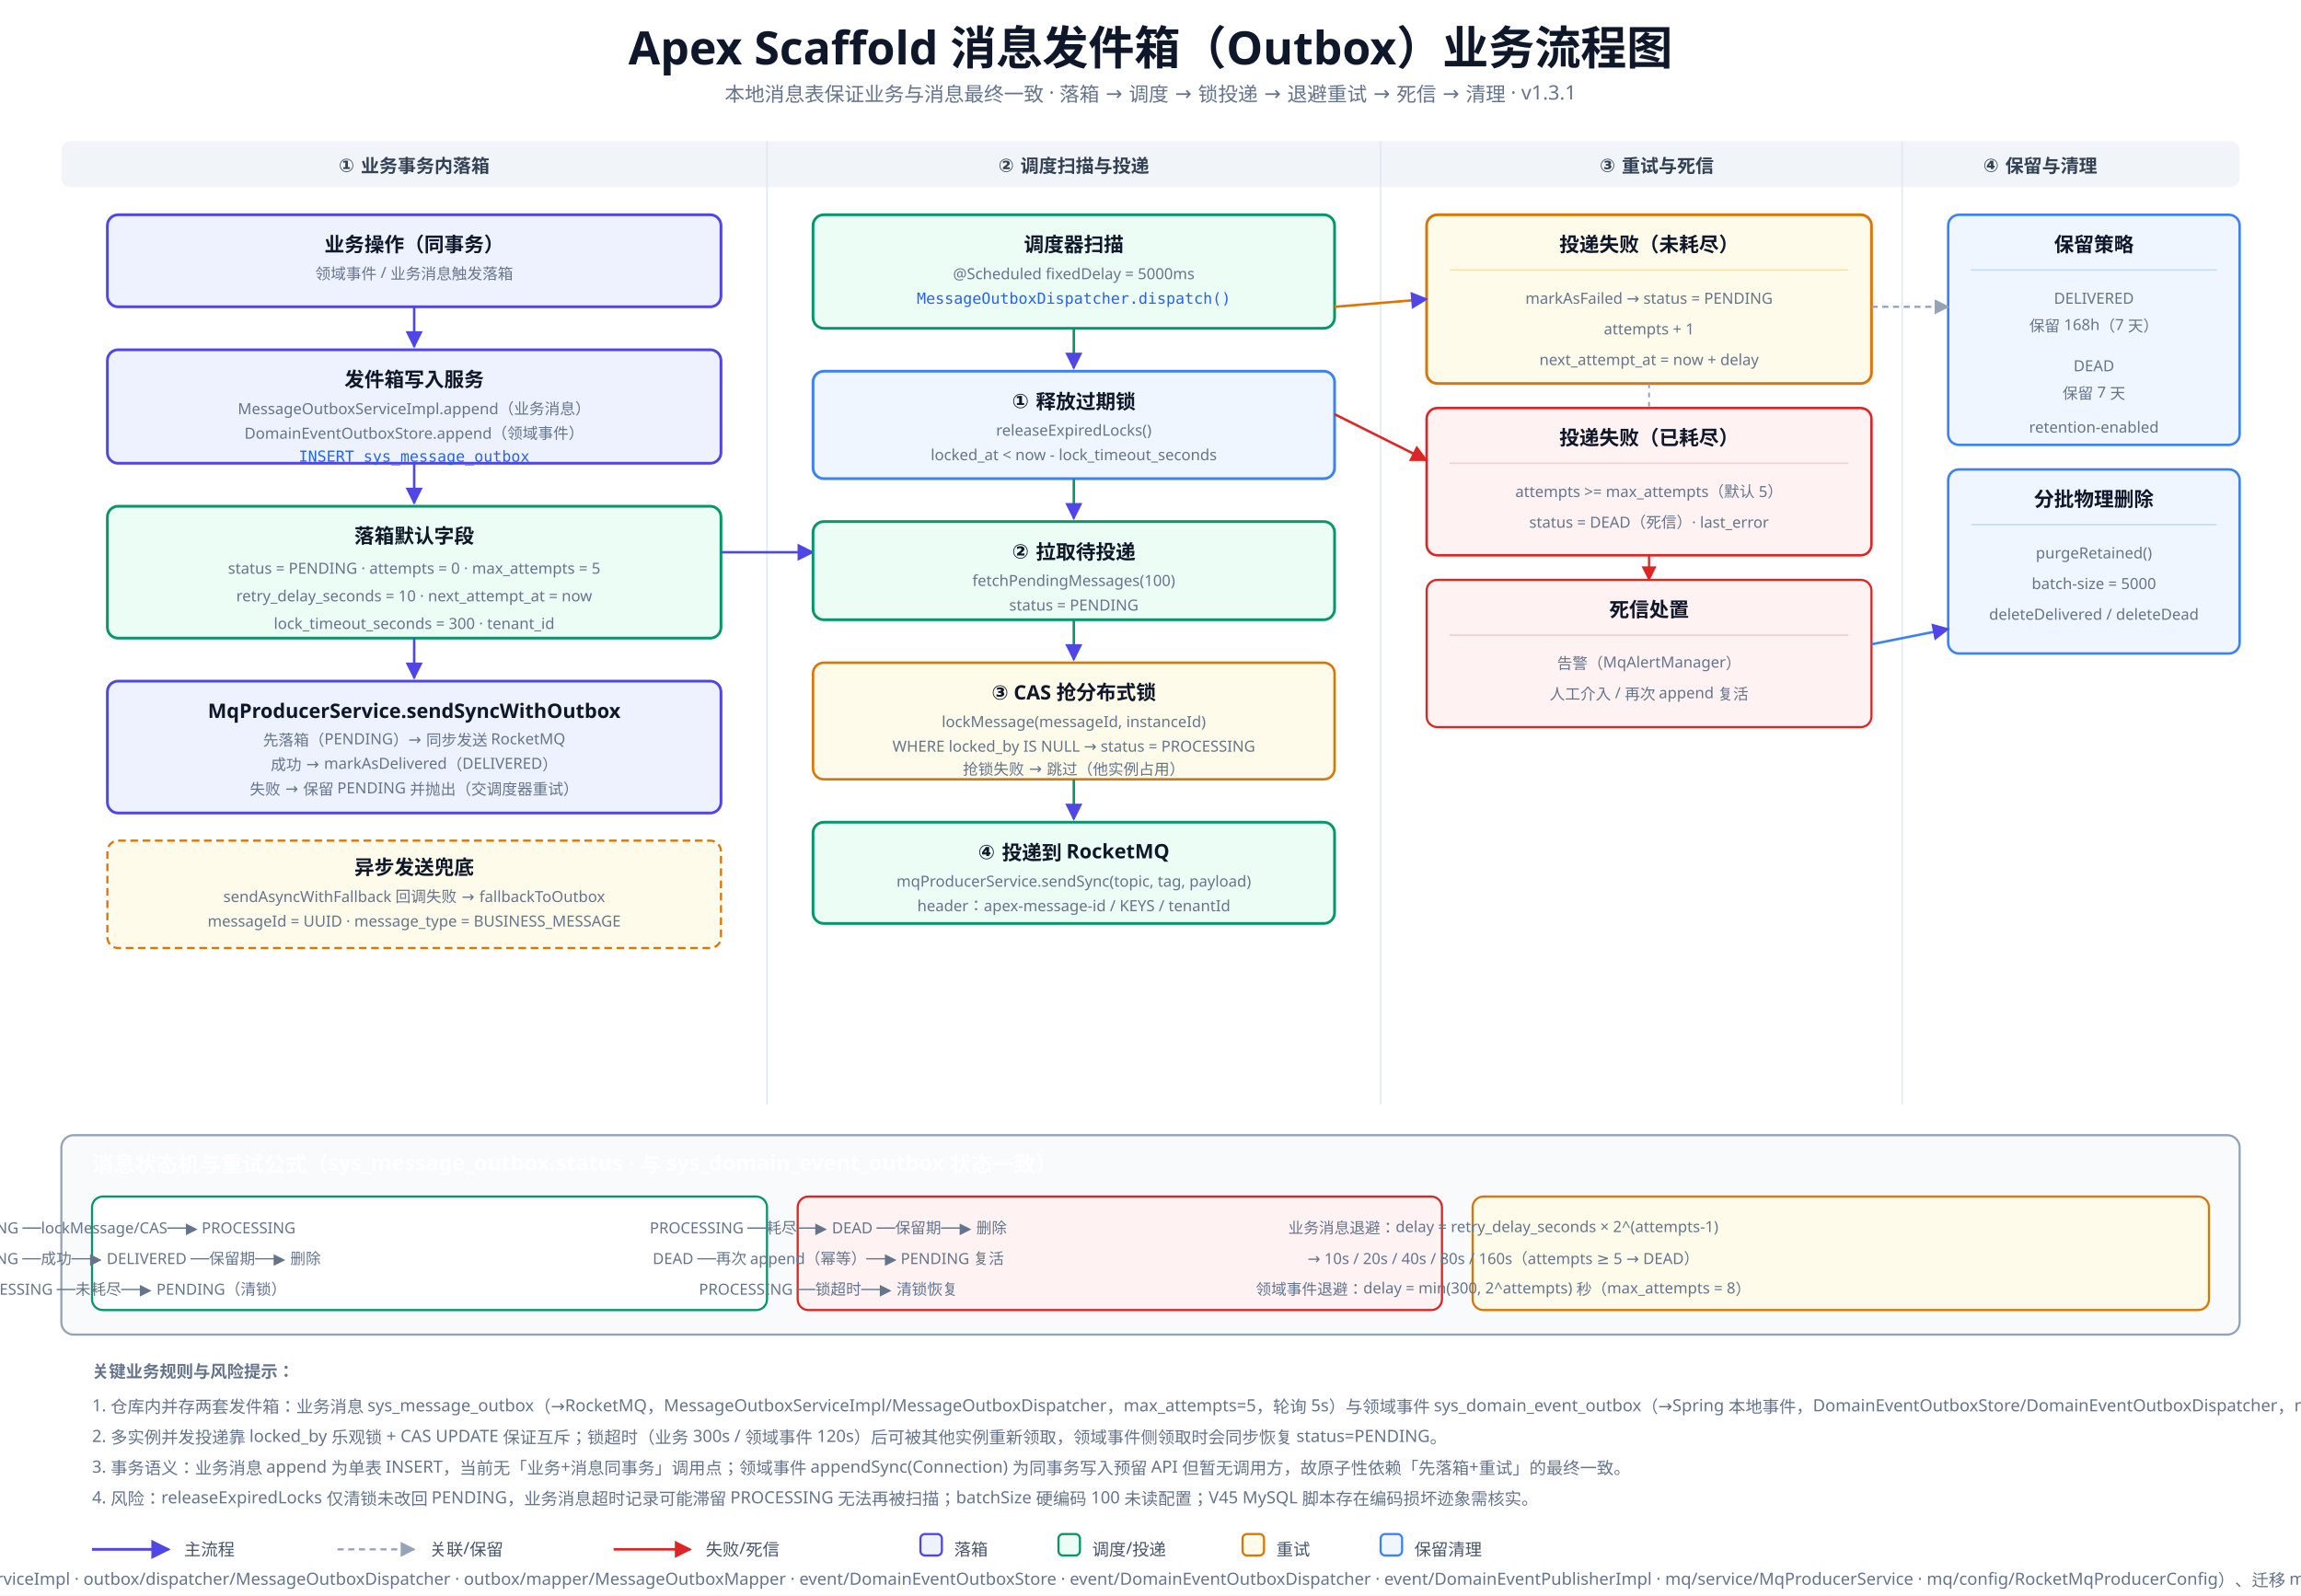
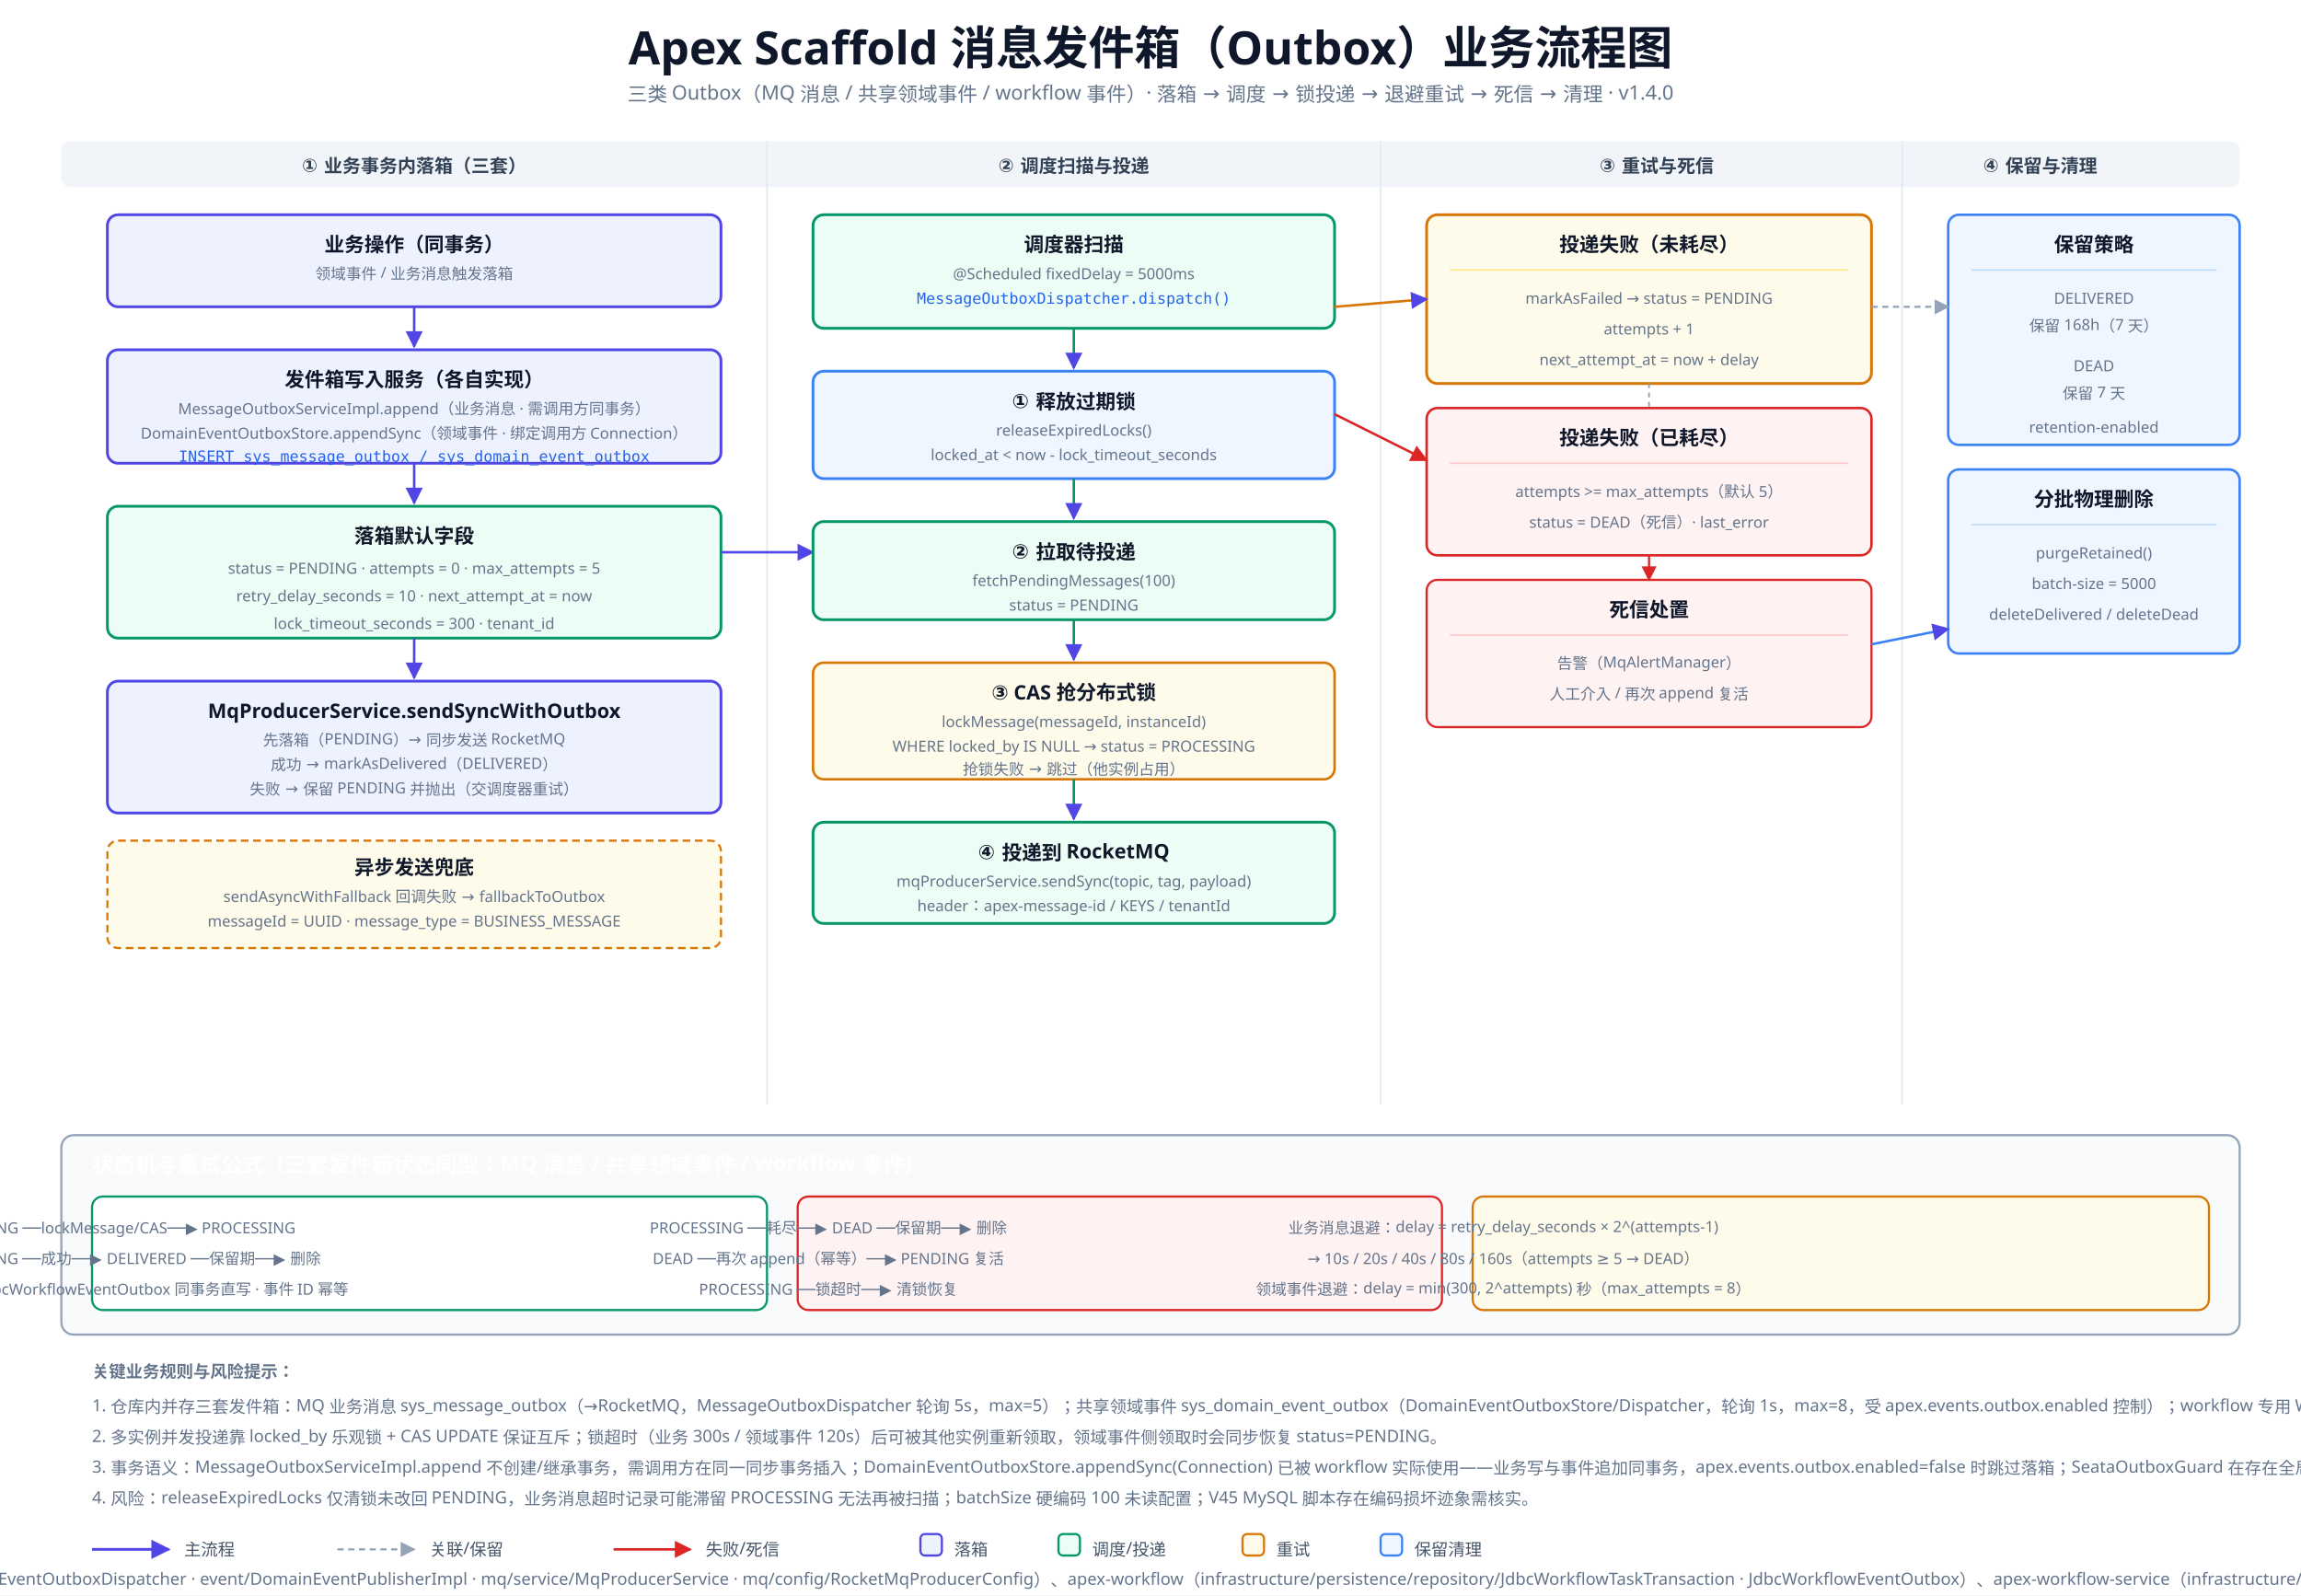
<svg xmlns="http://www.w3.org/2000/svg" viewBox="0 0 1500 1040" width="1500" height="1040">
  <defs>
    <style>
      .title { font: 700 30px system-ui, sans-serif; fill: #0f172a; text-anchor: middle; }
      .subtitle { font: 500 13px system-ui, sans-serif; fill: #64748b; text-anchor: middle; }
      .phase { font: 600 13px system-ui, sans-serif; fill: #ffffff; }
      .node-title { font: 600 13px system-ui, sans-serif; fill: #0f172a; text-anchor: middle; }
      .node-sub { font: 400 10px system-ui, sans-serif; fill: #64748b; text-anchor: middle; }
      .node-actor { font: 500 10px 'SF Mono', monospace; fill: #2563eb; text-anchor: middle; }
      .edge { font: 500 10px system-ui, sans-serif; fill: #475569; text-anchor: middle; }
      .note { font: 400 11px system-ui, sans-serif; fill: #64748b; }
      .legend { font: 400 11px system-ui, sans-serif; fill: #475569; }
      .lane { font: 600 12px system-ui, sans-serif; fill: #334155; text-anchor: middle; }
    </style>
    <marker id="a" viewBox="0 0 10 10" refX="9" refY="5" markerWidth="7" markerHeight="7" orient="auto">
      <path d="M 0 0 L 10 5 L 0 10 z" fill="#4f46e5" />
    </marker>
    <marker id="ag" viewBox="0 0 10 10" refX="9" refY="5" markerWidth="7" markerHeight="7" orient="auto">
      <path d="M 0 0 L 10 5 L 0 10 z" fill="#94a3b8" />
    </marker>
    <marker id="ar" viewBox="0 0 10 10" refX="9" refY="5" markerWidth="7" markerHeight="7" orient="auto">
      <path d="M 0 0 L 10 5 L 0 10 z" fill="#dc2626" />
    </marker>
  </defs>
  <rect width="1500" height="1040" fill="#ffffff" />
  <text x="750" y="42" class="title">Apex Scaffold 消息发件箱（Outbox）业务流程图</text>
-   <text x="750" y="66" class="subtitle">本地消息表保证业务与消息最终一致 · 落箱 → 调度 → 锁投递 → 退避重试 → 死信 → 清理 · v1.3.1</text>
+   <text x="750" y="66" class="subtitle">三类 Outbox（MQ 消息 / 共享领域事件 / workflow 事件）· 落箱 → 调度 → 锁投递 → 退避重试 → 死信 → 清理 · v1.4.0</text>
  <rect x="40" y="92" width="1420" height="30" rx="6" fill="#f1f5f9" />
-   <text x="270" y="112" class="lane">① 业务事务内落箱</text>
+   <text x="270" y="112" class="lane">① 业务事务内落箱（三套）</text>
  <text x="700" y="112" class="lane">② 调度扫描与投递</text>
  <text x="1080" y="112" class="lane">③ 重试与死信</text>
  <text x="1330" y="112" class="lane">④ 保留与清理</text>
  <line x1="500" y1="92" x2="500" y2="720" stroke="#e2e8f0" stroke-width="1" />
  <line x1="900" y1="92" x2="900" y2="720" stroke="#e2e8f0" stroke-width="1" />
  <line x1="1240" y1="92" x2="1240" y2="720" stroke="#e2e8f0" stroke-width="1" />
  <rect x="70" y="140" width="400" height="60" rx="7" fill="#eef2ff" stroke="#4f46e5" stroke-width="1.8" />
  <text x="270" y="164" class="node-title">业务操作（同事务）</text>
  <text x="270" y="182" class="node-sub">领域事件 / 业务消息触发落箱</text>
  <line x1="270" y1="200" x2="270" y2="226" stroke="#4f46e5" stroke-width="1.6" marker-end="url(#a)" />
  <rect x="70" y="228" width="400" height="74" rx="7" fill="#eef2ff" stroke="#4f46e5" stroke-width="1.8" />
-   <text x="270" y="252" class="node-title">发件箱写入服务</text>
-   <text x="270" y="270" class="node-sub">MessageOutboxServiceImpl.append（业务消息）</text>
-   <text x="270" y="286" class="node-sub">DomainEventOutboxStore.append（领域事件）</text>
-   <text x="270" y="301" class="node-actor">INSERT sys_message_outbox</text>
+   <text x="270" y="252" class="node-title">发件箱写入服务（各自实现）</text>
+   <text x="270" y="270" class="node-sub">MessageOutboxServiceImpl.append（业务消息 · 需调用方同事务）</text>
+   <text x="270" y="286" class="node-sub">DomainEventOutboxStore.appendSync（领域事件 · 绑定调用方 Connection）</text>
+   <text x="270" y="301" class="node-actor">INSERT sys_message_outbox / sys_domain_event_outbox</text>
  <line x1="270" y1="302" x2="270" y2="328" stroke="#4f46e5" stroke-width="1.6" marker-end="url(#a)" />
  <rect x="70" y="330" width="400" height="86" rx="7" fill="#ecfdf5" stroke="#059669" stroke-width="1.8" />
  <text x="270" y="354" class="node-title">落箱默认字段</text>
  <text x="270" y="374" class="node-sub">status = PENDING · attempts = 0 · max_attempts = 5</text>
  <text x="270" y="392" class="node-sub">retry_delay_seconds = 10 · next_attempt_at = now</text>
  <text x="270" y="410" class="node-sub">lock_timeout_seconds = 300 · tenant_id</text>
  <line x1="270" y1="416" x2="270" y2="442" stroke="#4f46e5" stroke-width="1.6" marker-end="url(#a)" />
  <rect x="70" y="444" width="400" height="86" rx="7" fill="#eef2ff" stroke="#4f46e5" stroke-width="1.8" />
  <text x="270" y="468" class="node-title">MqProducerService.sendSyncWithOutbox</text>
  <text x="270" y="486" class="node-sub">先落箱（PENDING）→ 同步发送 RocketMQ</text>
  <text x="270" y="502" class="node-sub">成功 → markAsDelivered（DELIVERED）</text>
  <text x="270" y="518" class="node-sub">失败 → 保留 PENDING 并抛出（交调度器重试）</text>
  <rect x="70" y="548" width="400" height="70" rx="7" fill="#fffbeb" stroke="#d97706" stroke-width="1.4" stroke-dasharray="5,3" />
  <text x="270" y="570" class="node-title">异步发送兜底</text>
  <text x="270" y="588" class="node-sub">sendAsyncWithFallback 回调失败 → fallbackToOutbox</text>
  <text x="270" y="604" class="node-sub">messageId = UUID · message_type = BUSINESS_MESSAGE</text>
  <line x1="470" y1="360" x2="530" y2="360" stroke="#4f46e5" stroke-width="1.6" marker-end="url(#a)" />
  <rect x="530" y="140" width="340" height="74" rx="7" fill="#ecfdf5" stroke="#059669" stroke-width="1.8" />
  <text x="700" y="164" class="node-title">调度器扫描</text>
  <text x="700" y="182" class="node-sub">@Scheduled fixedDelay = 5000ms</text>
  <text x="700" y="198" class="node-actor">MessageOutboxDispatcher.dispatch()</text>
  <line x1="700" y1="214" x2="700" y2="240" stroke="#059669" stroke-width="1.6" marker-end="url(#a)" />
  <rect x="530" y="242" width="340" height="70" rx="7" fill="#eff6ff" stroke="#3b82f6" stroke-width="1.8" />
  <text x="700" y="266" class="node-title">① 释放过期锁</text>
  <text x="700" y="284" class="node-sub">releaseExpiredLocks()</text>
  <text x="700" y="300" class="node-sub">locked_at &lt; now - lock_timeout_seconds</text>
  <line x1="700" y1="312" x2="700" y2="338" stroke="#059669" stroke-width="1.6" marker-end="url(#a)" />
  <rect x="530" y="340" width="340" height="64" rx="7" fill="#ecfdf5" stroke="#059669" stroke-width="1.8" />
  <text x="700" y="364" class="node-title">② 拉取待投递</text>
  <text x="700" y="382" class="node-sub">fetchPendingMessages(100)</text>
  <text x="700" y="398" class="node-sub">status = PENDING</text>
  <line x1="700" y1="404" x2="700" y2="430" stroke="#059669" stroke-width="1.6" marker-end="url(#a)" />
  <rect x="530" y="432" width="340" height="76" rx="7" fill="#fffbeb" stroke="#d97706" stroke-width="1.6" />
  <text x="700" y="456" class="node-title">③ CAS 抢分布式锁</text>
  <text x="700" y="474" class="node-sub">lockMessage(messageId, instanceId)</text>
  <text x="700" y="490" class="node-sub">WHERE locked_by IS NULL → status = PROCESSING</text>
  <text x="700" y="505" class="node-sub">抢锁失败 → 跳过（他实例占用）</text>
  <line x1="700" y1="508" x2="700" y2="534" stroke="#059669" stroke-width="1.6" marker-end="url(#a)" />
  <rect x="530" y="536" width="340" height="66" rx="7" fill="#ecfdf5" stroke="#059669" stroke-width="1.8" />
  <text x="700" y="560" class="node-title">④ 投递到 RocketMQ</text>
  <text x="700" y="578" class="node-sub">mqProducerService.sendSync(topic, tag, payload)</text>
  <text x="700" y="594" class="node-sub">header：apex-message-id / KEYS / tenantId</text>
  <rect x="930" y="140" width="290" height="110" rx="7" fill="#fffbeb" stroke="#d97706" stroke-width="1.8" />
  <text x="1075" y="164" class="node-title">投递失败（未耗尽）</text>
  <line x1="945" y1="176" x2="1205" y2="176" stroke="#fde68a" stroke-width="1" />
  <text x="1075" y="198" class="node-sub">markAsFailed → status = PENDING</text>
  <text x="1075" y="218" class="node-sub">attempts + 1</text>
  <text x="1075" y="238" class="node-sub">next_attempt_at = now + delay</text>
  <line x1="870" y1="200" x2="930" y2="195" stroke="#d97706" stroke-width="1.6" marker-end="url(#a)" />
  <rect x="930" y="266" width="290" height="96" rx="7" fill="#fef2f2" stroke="#dc2626" stroke-width="1.6" />
  <text x="1075" y="290" class="node-title" fill="#b91c1c">投递失败（已耗尽）</text>
  <line x1="945" y1="302" x2="1205" y2="302" stroke="#fecaca" stroke-width="1" />
  <text x="1075" y="324" class="node-sub">attempts &gt;= max_attempts（默认 5）</text>
  <text x="1075" y="344" class="node-sub">status = DEAD（死信）· last_error</text>
  <line x1="870" y1="270" x2="930" y2="300" stroke="#dc2626" stroke-width="1.6" marker-end="url(#ar)" />
  <rect x="930" y="378" width="290" height="96" rx="7" fill="#fef2f2" stroke="#dc2626" stroke-width="1.4" />
  <text x="1075" y="402" class="node-title">死信处置</text>
  <line x1="945" y1="414" x2="1205" y2="414" stroke="#fecaca" stroke-width="1" />
  <text x="1075" y="436" class="node-sub">告警（MqAlertManager）</text>
  <text x="1075" y="456" class="node-sub">人工介入 / 再次 append 复活</text>
  <line x1="1075" y1="362" x2="1075" y2="378" stroke="#dc2626" stroke-width="1.4" marker-end="url(#ar)" />
  <line x1="1075" y1="250" x2="1075" y2="266" stroke="#94a3b8" stroke-width="1.2" stroke-dasharray="3,3" />
  <rect x="1270" y="140" width="190" height="150" rx="7" fill="#eff6ff" stroke="#3b82f6" stroke-width="1.6" />
  <text x="1365" y="164" class="node-title">保留策略</text>
  <line x1="1285" y1="176" x2="1445" y2="176" stroke="#bfdbfe" stroke-width="1" />
  <text x="1365" y="198" class="node-sub">DELIVERED</text>
  <text x="1365" y="216" class="node-sub">保留 168h（7 天）</text>
  <text x="1365" y="242" class="node-sub">DEAD</text>
  <text x="1365" y="260" class="node-sub">保留 7 天</text>
  <text x="1365" y="282" class="node-sub" fill="#64748b">retention-enabled</text>
  <line x1="1220" y1="200" x2="1270" y2="200" stroke="#94a3b8" stroke-width="1.4" stroke-dasharray="4,3" marker-end="url(#ag)" />
  <rect x="1270" y="306" width="190" height="120" rx="7" fill="#eff6ff" stroke="#3b82f6" stroke-width="1.6" />
  <text x="1365" y="330" class="node-title">分批物理删除</text>
  <line x1="1285" y1="342" x2="1445" y2="342" stroke="#bfdbfe" stroke-width="1" />
  <text x="1365" y="364" class="node-sub">purgeRetained()</text>
  <text x="1365" y="384" class="node-sub">batch-size = 5000</text>
  <text x="1365" y="404" class="node-sub">deleteDelivered / deleteDead</text>
  <line x1="1220" y1="420" x2="1270" y2="410" stroke="#3b82f6" stroke-width="1.6" marker-end="url(#a)" />
  <rect x="40" y="740" width="1420" height="130" rx="8" fill="#f8fafc" stroke="#94a3b8" stroke-width="1.4" />
-   <text x="60" y="764" class="phase" fill="#334155" style="font-size:14px">消息状态机与重试公式（sys_message_outbox.status · 与 sys_domain_event_outbox 状态一致）</text>
+   <text x="60" y="764" class="phase" fill="#334155" style="font-size:14px">状态机与重试公式（三套发件箱状态同型：MQ 消息 / 共享领域事件 / workflow 事件）</text>
  <rect x="60" y="780" width="440" height="74" rx="7" fill="#ffffff" stroke="#059669" stroke-width="1.4" />
  <text x="80" y="804" class="node-sub" text-anchor="start">PENDING ──lockMessage/CAS──▶ PROCESSING</text>
  <text x="80" y="824" class="node-sub" text-anchor="start">PROCESSING ──成功──▶ DELIVERED ──保留期──▶ 删除</text>
-   <text x="80" y="844" class="node-sub" text-anchor="start">PROCESSING ──未耗尽──▶ PENDING（清锁）</text>
+   <text x="80" y="844" class="node-sub" text-anchor="start">workflow：JdbcWorkflowEventOutbox 同事务直写 · 事件 ID 幂等</text>
  <rect x="520" y="780" width="420" height="74" rx="7" fill="#fef2f2" stroke="#dc2626" stroke-width="1.4" />
  <text x="540" y="804" class="node-sub" text-anchor="start">PROCESSING ──耗尽──▶ DEAD ──保留期──▶ 删除</text>
  <text x="540" y="824" class="node-sub" text-anchor="start">DEAD ──再次 append（幂等）──▶ PENDING 复活</text>
  <text x="540" y="844" class="node-sub" text-anchor="start">PROCESSING ──锁超时──▶ 清锁恢复</text>
  <rect x="960" y="780" width="480" height="74" rx="7" fill="#fffbeb" stroke="#d97706" stroke-width="1.4" />
  <text x="980" y="804" class="node-sub" text-anchor="start">业务消息退避：delay = retry_delay_seconds × 2^(attempts-1)</text>
  <text x="980" y="824" class="node-sub" text-anchor="start">→ 10s / 20s / 40s / 80s / 160s（attempts ≥ 5 → DEAD）</text>
  <text x="980" y="844" class="node-sub" text-anchor="start">领域事件退避：delay = min(300, 2^attempts) 秒（max_attempts = 8）</text>
  <text x="60" y="898" class="note" style="font-weight:600">关键业务规则与风险提示：</text>
-   <text x="60" y="920" class="note">1. 仓库内并存两套发件箱：业务消息 sys_message_outbox（→RocketMQ，MessageOutboxServiceImpl/MessageOutboxDispatcher，max_attempts=5，轮询 5s）与领域事件 sys_domain_event_outbox（→Spring 本地事件，DomainEventOutboxStore/DomainEventOutboxDispatcher，max_attempts=8，轮询 1s）。</text>
+   <text x="60" y="920" class="note">1. 仓库内并存三套发件箱：MQ 业务消息 sys_message_outbox（→RocketMQ，MessageOutboxDispatcher 轮询 5s，max=5）；共享领域事件 sys_domain_event_outbox（DomainEventOutboxStore/Dispatcher，轮询 1s，max=8，受 apex.events.outbox.enabled 控制）；workflow 专用 WorkflowEventOutbox（JdbcWorkflowTaskTransaction.appendSync 同事务落箱 → WorkflowEventOutboxDispatcher 按 apex.events.channel 本地/远程发布）。</text>
  <text x="60" y="940" class="note">2. 多实例并发投递靠 locked_by 乐观锁 + CAS UPDATE 保证互斥；锁超时（业务 300s / 领域事件 120s）后可被其他实例重新领取，领域事件侧领取时会同步恢复 status=PENDING。</text>
-   <text x="60" y="960" class="note">3. 事务语义：业务消息 append 为单表 INSERT，当前无「业务+消息同事务」调用点；领域事件 appendSync(Connection) 为同事务写入预留 API 但暂无调用方，故原子性依赖「先落箱+重试」的最终一致。</text>
+   <text x="60" y="960" class="note">3. 事务语义：MessageOutboxServiceImpl.append 不创建/继承事务，需调用方在同一同步事务插入；DomainEventOutboxStore.appendSync(Connection) 已被 workflow 实际使用——业务写与事件追加同事务，apex.events.outbox.enabled=false 时跳过落箱；SeataOutboxGuard 在存在全局事务 XID 时拒绝 TransactionalOutboxExecutor / append* 写入。</text>
  <text x="60" y="980" class="note">4. 风险：releaseExpiredLocks 仅清锁未改回 PENDING，业务消息超时记录可能滞留 PROCESSING 无法再被扫描；batchSize 硬编码 100 未读配置；V45 MySQL 脚本存在编码损坏迹象需核实。</text>
  <line x1="60" y1="1010" x2="110" y2="1010" stroke="#4f46e5" stroke-width="1.8" marker-end="url(#a)" />
  <text x="120" y="1014" class="legend">主流程</text>
  <line x1="220" y1="1010" x2="270" y2="1010" stroke="#94a3b8" stroke-width="1.4" stroke-dasharray="4,3" marker-end="url(#ag)" />
  <text x="280" y="1014" class="legend">关联/保留</text>
  <line x1="400" y1="1010" x2="450" y2="1010" stroke="#dc2626" stroke-width="1.6" marker-end="url(#ar)" />
  <text x="460" y="1014" class="legend">失败/死信</text>
  <rect x="600" y="1000" width="14" height="14" rx="3" fill="#eef2ff" stroke="#4f46e5" stroke-width="1.4" />
  <text x="622" y="1014" class="legend">落箱</text>
  <rect x="690" y="1000" width="14" height="14" rx="3" fill="#ecfdf5" stroke="#059669" stroke-width="1.4" />
  <text x="712" y="1014" class="legend">调度/投递</text>
  <rect x="810" y="1000" width="14" height="14" rx="3" fill="#fffbeb" stroke="#d97706" stroke-width="1.4" />
  <text x="832" y="1014" class="legend">重试</text>
  <rect x="900" y="1000" width="14" height="14" rx="3" fill="#eff6ff" stroke="#3b82f6" stroke-width="1.4" />
  <text x="922" y="1014" class="legend">保留清理</text>
-   <text x="750" y="1034" class="note" text-anchor="middle">数据源：apex-infrastructure（outbox/service/impl/MessageOutboxServiceImpl · outbox/dispatcher/MessageOutboxDispatcher · outbox/mapper/MessageOutboxMapper · event/DomainEventOutboxStore · event/DomainEventOutboxDispatcher · event/DomainEventPublisherImpl · mq/service/MqProducerService · mq/config/RocketMqProducerConfig）、迁移 mysql/V45（sys_message_outbox）与 V1（sys_domain_event_outbox）</text>
+   <text x="750" y="1034" class="note" text-anchor="middle">数据源：apex-infrastructure-messaging（outbox/service/impl/MessageOutboxServiceImpl · outbox/dispatcher/MessageOutboxDispatcher · outbox/mapper/MessageOutboxMapper · event/DomainEventOutboxStore · event/DomainEventOutboxDispatcher · event/DomainEventPublisherImpl · mq/service/MqProducerService · mq/config/RocketMqProducerConfig）、apex-workflow（infrastructure/persistence/repository/JdbcWorkflowTaskTransaction · JdbcWorkflowEventOutbox）、apex-workflow-service（infrastructure/event/WorkflowEventOutboxDispatcher）、apex-seata-spring-boot-starter（SeataOutboxGuard）、apex-auth-service（config/AuthCenterEventConfig）、迁移 mysql/V45（sys_message_outbox）与 V1（sys_domain_event_outbox）</text>
</svg>
